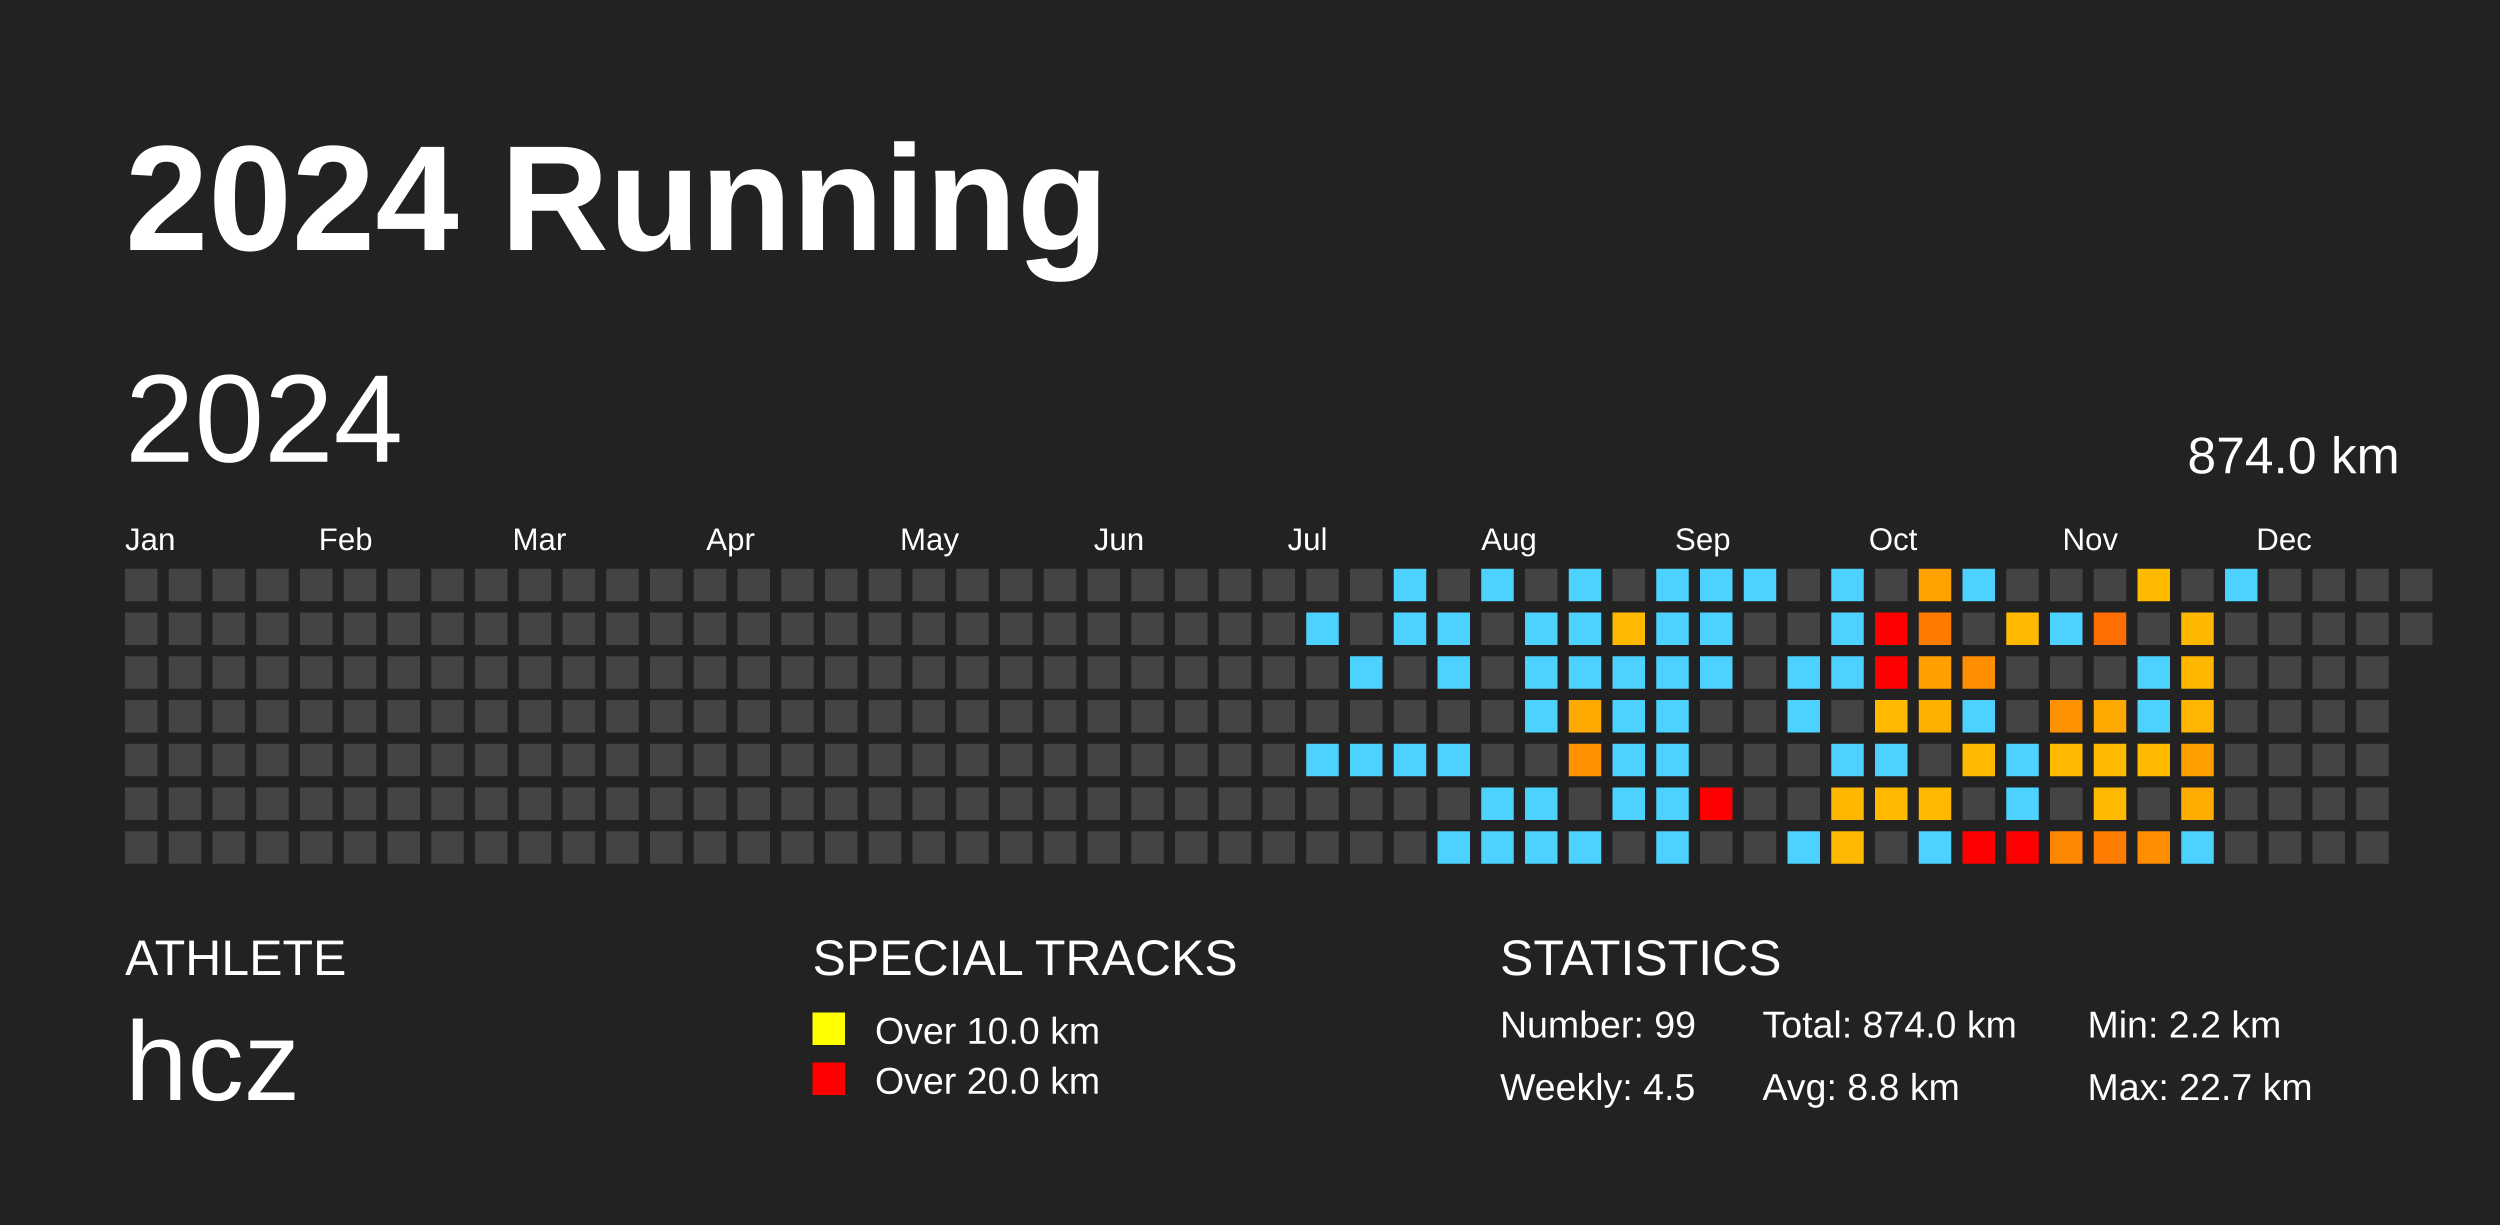
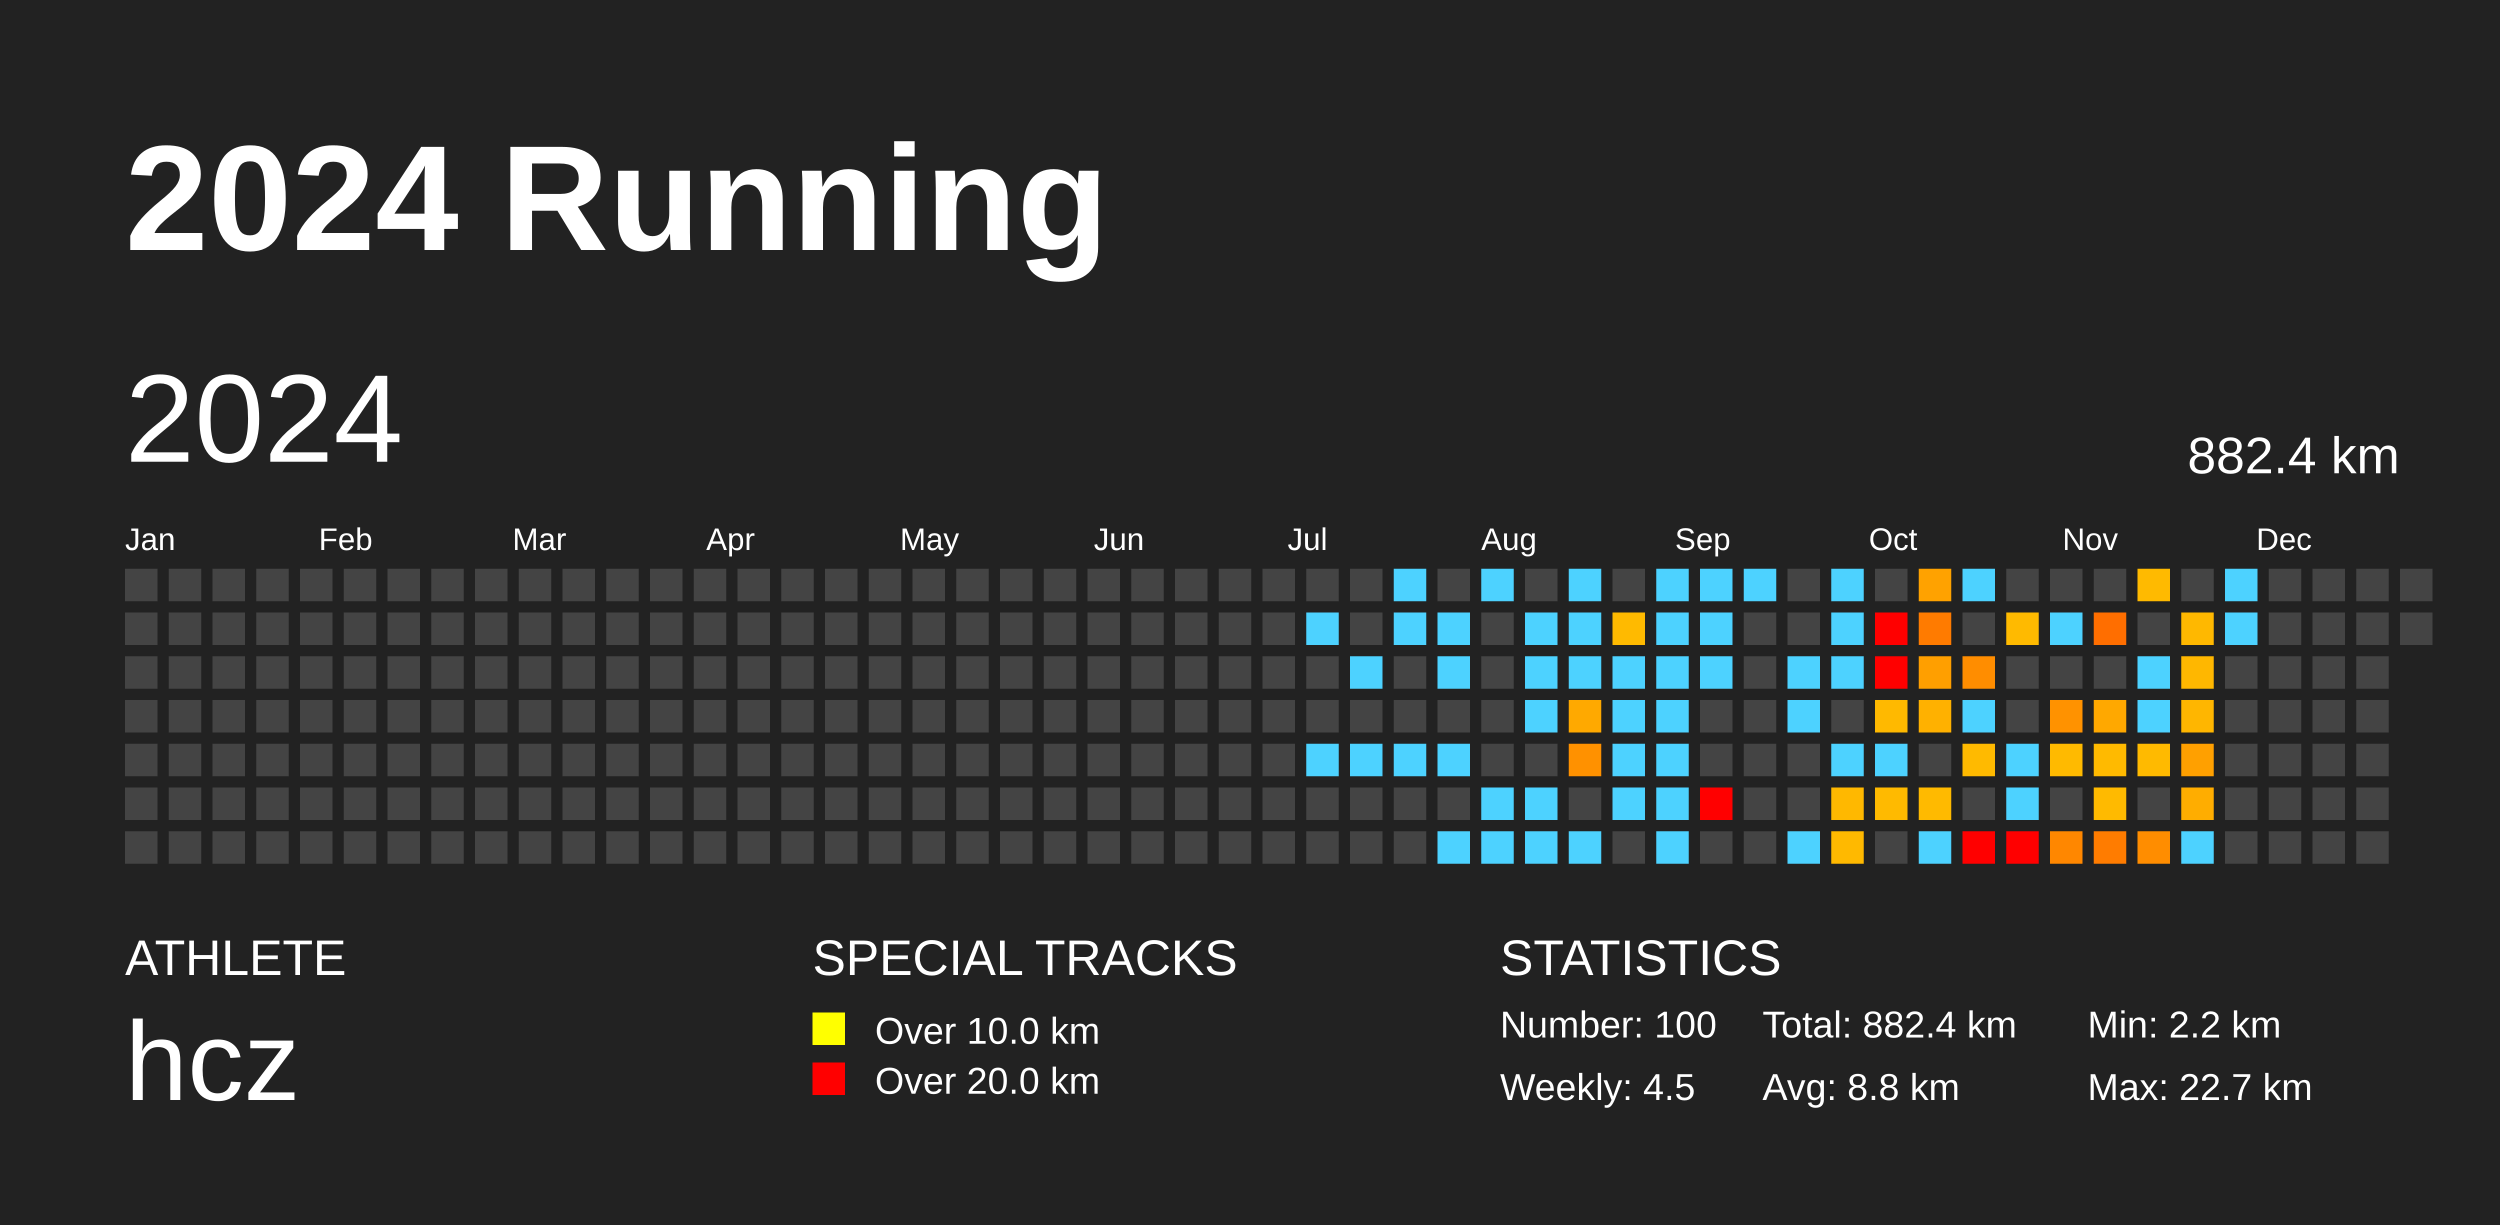
<svg xmlns="http://www.w3.org/2000/svg" baseProfile="full" height="98mm" version="1.1" viewBox="0,0,200,98" width="200mm">
  <defs />
  <rect fill="#222222" height="98" width="200" x="0" y="0" />
  <text fill="#FFFFFF" style="font-size:12px; font-family:Arial; font-weight:bold;" x="10" y="20">2024 Running</text>
  <text fill="#FFFFFF" style="font-size:4px; font-family:Arial" x="10" y="78">ATHLETE</text>
  <text fill="#FFFFFF" style="font-size:9px; font-family:Arial" x="10" y="88">hcz</text>
  <text fill="#FFFFFF" style="font-size:4px; font-family:Arial" x="65" y="78">SPECIAL TRACKS</text>
  <rect fill="yellow" height="2.6" width="2.6" x="65" y="81" />
  <text fill="#FFFFFF" style="font-size:3px; font-family:Arial" x="70" y="83.5">Over 10.0 km</text>
  <rect fill="red" height="2.6" width="2.6" x="65" y="85" />
  <text fill="#FFFFFF" style="font-size:3px; font-family:Arial" x="70" y="87.5">Over 20.0 km</text>
  <text fill="#FFFFFF" style="font-size:4px; font-family:Arial" x="120" y="78">STATISTICS</text>
-   <text fill="#FFFFFF" style="font-size:3px; font-family:Arial" x="120" y="83">Number: 99</text>
+   <text fill="#FFFFFF" style="font-size:3px; font-family:Arial" x="120" y="83">Number: 100</text>
  <text fill="#FFFFFF" style="font-size:3px; font-family:Arial" x="120" y="88">Weekly: 4.5</text>
-   <text fill="#FFFFFF" style="font-size:3px; font-family:Arial" x="141" y="83">Total: 874.0 km</text>
+   <text fill="#FFFFFF" style="font-size:3px; font-family:Arial" x="141" y="83">Total: 882.4 km</text>
  <text fill="#FFFFFF" style="font-size:3px; font-family:Arial" x="141" y="88">Avg: 8.8 km</text>
  <text fill="#FFFFFF" style="font-size:3px; font-family:Arial" x="167" y="83">Min: 2.2 km</text>
  <text fill="#FFFFFF" style="font-size:3px; font-family:Arial" x="167" y="88">Max: 22.7 km</text>
  <text dominant-baseline="hanging" fill="#FFFFFF" style="font-size:10.0px; font-family:Arial;" x="10" y="30">2024</text>
-   <text dominant-baseline="hanging" fill="#FFFFFF" style="font-size:4.125px; font-family:Arial;" x="175" y="35">874.0 km</text>
+   <text dominant-baseline="hanging" fill="#FFFFFF" style="font-size:4.125px; font-family:Arial;" x="175" y="35">882.4 km</text>
  <text fill="#FFFFFF" style="font-size:2.5px; font-family:Arial" x="10.0" y="44">Jan</text>
  <text fill="#FFFFFF" style="font-size:2.5px; font-family:Arial" x="25.5" y="44">Feb</text>
  <text fill="#FFFFFF" style="font-size:2.5px; font-family:Arial" x="41.0" y="44">Mar</text>
  <text fill="#FFFFFF" style="font-size:2.5px; font-family:Arial" x="56.5" y="44">Apr</text>
  <text fill="#FFFFFF" style="font-size:2.5px; font-family:Arial" x="72.0" y="44">May</text>
  <text fill="#FFFFFF" style="font-size:2.5px; font-family:Arial" x="87.5" y="44">Jun</text>
  <text fill="#FFFFFF" style="font-size:2.5px; font-family:Arial" x="103.0" y="44">Jul</text>
  <text fill="#FFFFFF" style="font-size:2.5px; font-family:Arial" x="118.5" y="44">Aug</text>
  <text fill="#FFFFFF" style="font-size:2.5px; font-family:Arial" x="134.0" y="44">Sep</text>
  <text fill="#FFFFFF" style="font-size:2.5px; font-family:Arial" x="149.5" y="44">Oct</text>
  <text fill="#FFFFFF" style="font-size:2.5px; font-family:Arial" x="165.0" y="44">Nov</text>
  <text fill="#FFFFFF" style="font-size:2.5px; font-family:Arial" x="180.5" y="44">Dec</text>
  <rect fill="#444444" height="2.6" width="2.6" x="10.0" y="45.5" />
  <rect fill="#444444" height="2.6" width="2.6" x="10.0" y="49.0" />
  <rect fill="#444444" height="2.6" width="2.6" x="10.0" y="52.5" />
  <rect fill="#444444" height="2.6" width="2.6" x="10.0" y="56.0" />
  <rect fill="#444444" height="2.6" width="2.6" x="10.0" y="59.5" />
  <rect fill="#444444" height="2.6" width="2.6" x="10.0" y="63.0" />
  <rect fill="#444444" height="2.6" width="2.6" x="10.0" y="66.5" />
  <rect fill="#444444" height="2.6" width="2.6" x="13.5" y="45.5" />
  <rect fill="#444444" height="2.6" width="2.6" x="13.5" y="49.0" />
  <rect fill="#444444" height="2.6" width="2.6" x="13.5" y="52.5" />
  <rect fill="#444444" height="2.6" width="2.6" x="13.5" y="56.0" />
  <rect fill="#444444" height="2.6" width="2.6" x="13.5" y="59.5" />
  <rect fill="#444444" height="2.6" width="2.6" x="13.5" y="63.0" />
  <rect fill="#444444" height="2.6" width="2.6" x="13.5" y="66.5" />
  <rect fill="#444444" height="2.6" width="2.6" x="17.0" y="45.5" />
  <rect fill="#444444" height="2.6" width="2.6" x="17.0" y="49.0" />
  <rect fill="#444444" height="2.6" width="2.6" x="17.0" y="52.5" />
  <rect fill="#444444" height="2.6" width="2.6" x="17.0" y="56.0" />
  <rect fill="#444444" height="2.6" width="2.6" x="17.0" y="59.5" />
  <rect fill="#444444" height="2.6" width="2.6" x="17.0" y="63.0" />
  <rect fill="#444444" height="2.6" width="2.6" x="17.0" y="66.5" />
  <rect fill="#444444" height="2.6" width="2.6" x="20.5" y="45.5" />
  <rect fill="#444444" height="2.6" width="2.6" x="20.5" y="49.0" />
  <rect fill="#444444" height="2.6" width="2.6" x="20.5" y="52.5" />
  <rect fill="#444444" height="2.6" width="2.6" x="20.5" y="56.0" />
  <rect fill="#444444" height="2.6" width="2.6" x="20.5" y="59.5" />
  <rect fill="#444444" height="2.6" width="2.6" x="20.5" y="63.0" />
  <rect fill="#444444" height="2.6" width="2.6" x="20.5" y="66.5" />
  <rect fill="#444444" height="2.6" width="2.6" x="24.0" y="45.5" />
  <rect fill="#444444" height="2.6" width="2.6" x="24.0" y="49.0" />
  <rect fill="#444444" height="2.6" width="2.6" x="24.0" y="52.5" />
  <rect fill="#444444" height="2.6" width="2.6" x="24.0" y="56.0" />
  <rect fill="#444444" height="2.6" width="2.6" x="24.0" y="59.5" />
  <rect fill="#444444" height="2.6" width="2.6" x="24.0" y="63.0" />
  <rect fill="#444444" height="2.6" width="2.6" x="24.0" y="66.5" />
  <rect fill="#444444" height="2.6" width="2.6" x="27.5" y="45.5" />
  <rect fill="#444444" height="2.6" width="2.6" x="27.5" y="49.0" />
  <rect fill="#444444" height="2.6" width="2.6" x="27.5" y="52.5" />
  <rect fill="#444444" height="2.6" width="2.6" x="27.5" y="56.0" />
  <rect fill="#444444" height="2.6" width="2.6" x="27.5" y="59.5" />
  <rect fill="#444444" height="2.6" width="2.6" x="27.5" y="63.0" />
  <rect fill="#444444" height="2.6" width="2.6" x="27.5" y="66.5" />
  <rect fill="#444444" height="2.6" width="2.6" x="31.0" y="45.5" />
  <rect fill="#444444" height="2.6" width="2.6" x="31.0" y="49.0" />
  <rect fill="#444444" height="2.6" width="2.6" x="31.0" y="52.5" />
  <rect fill="#444444" height="2.6" width="2.6" x="31.0" y="56.0" />
  <rect fill="#444444" height="2.6" width="2.6" x="31.0" y="59.5" />
  <rect fill="#444444" height="2.6" width="2.6" x="31.0" y="63.0" />
  <rect fill="#444444" height="2.6" width="2.6" x="31.0" y="66.5" />
  <rect fill="#444444" height="2.6" width="2.6" x="34.5" y="45.5" />
  <rect fill="#444444" height="2.6" width="2.6" x="34.5" y="49.0" />
  <rect fill="#444444" height="2.6" width="2.6" x="34.5" y="52.5" />
  <rect fill="#444444" height="2.6" width="2.6" x="34.5" y="56.0" />
  <rect fill="#444444" height="2.6" width="2.6" x="34.5" y="59.5" />
  <rect fill="#444444" height="2.6" width="2.6" x="34.5" y="63.0" />
  <rect fill="#444444" height="2.6" width="2.6" x="34.5" y="66.5" />
  <rect fill="#444444" height="2.6" width="2.6" x="38.0" y="45.5" />
  <rect fill="#444444" height="2.6" width="2.6" x="38.0" y="49.0" />
  <rect fill="#444444" height="2.6" width="2.6" x="38.0" y="52.5" />
  <rect fill="#444444" height="2.6" width="2.6" x="38.0" y="56.0" />
  <rect fill="#444444" height="2.6" width="2.6" x="38.0" y="59.5" />
  <rect fill="#444444" height="2.6" width="2.6" x="38.0" y="63.0" />
  <rect fill="#444444" height="2.6" width="2.6" x="38.0" y="66.5" />
  <rect fill="#444444" height="2.6" width="2.6" x="41.5" y="45.5" />
  <rect fill="#444444" height="2.6" width="2.6" x="41.5" y="49.0" />
  <rect fill="#444444" height="2.6" width="2.6" x="41.5" y="52.5" />
  <rect fill="#444444" height="2.6" width="2.6" x="41.5" y="56.0" />
  <rect fill="#444444" height="2.6" width="2.6" x="41.5" y="59.5" />
  <rect fill="#444444" height="2.6" width="2.6" x="41.5" y="63.0" />
  <rect fill="#444444" height="2.6" width="2.6" x="41.5" y="66.5" />
  <rect fill="#444444" height="2.6" width="2.6" x="45.0" y="45.5" />
  <rect fill="#444444" height="2.6" width="2.6" x="45.0" y="49.0" />
  <rect fill="#444444" height="2.6" width="2.6" x="45.0" y="52.5" />
  <rect fill="#444444" height="2.6" width="2.6" x="45.0" y="56.0" />
  <rect fill="#444444" height="2.6" width="2.6" x="45.0" y="59.5" />
  <rect fill="#444444" height="2.6" width="2.6" x="45.0" y="63.0" />
  <rect fill="#444444" height="2.6" width="2.6" x="45.0" y="66.5" />
  <rect fill="#444444" height="2.6" width="2.6" x="48.5" y="45.5" />
  <rect fill="#444444" height="2.6" width="2.6" x="48.5" y="49.0" />
  <rect fill="#444444" height="2.6" width="2.6" x="48.5" y="52.5" />
  <rect fill="#444444" height="2.6" width="2.6" x="48.5" y="56.0" />
  <rect fill="#444444" height="2.6" width="2.6" x="48.5" y="59.5" />
  <rect fill="#444444" height="2.6" width="2.6" x="48.5" y="63.0" />
  <rect fill="#444444" height="2.6" width="2.6" x="48.5" y="66.5" />
  <rect fill="#444444" height="2.6" width="2.6" x="52.0" y="45.5" />
  <rect fill="#444444" height="2.6" width="2.6" x="52.0" y="49.0" />
  <rect fill="#444444" height="2.6" width="2.6" x="52.0" y="52.5" />
  <rect fill="#444444" height="2.6" width="2.6" x="52.0" y="56.0" />
  <rect fill="#444444" height="2.6" width="2.6" x="52.0" y="59.5" />
  <rect fill="#444444" height="2.6" width="2.6" x="52.0" y="63.0" />
  <rect fill="#444444" height="2.6" width="2.6" x="52.0" y="66.5" />
  <rect fill="#444444" height="2.6" width="2.6" x="55.5" y="45.5" />
  <rect fill="#444444" height="2.6" width="2.6" x="55.5" y="49.0" />
  <rect fill="#444444" height="2.6" width="2.6" x="55.5" y="52.5" />
  <rect fill="#444444" height="2.6" width="2.6" x="55.5" y="56.0" />
  <rect fill="#444444" height="2.6" width="2.6" x="55.5" y="59.5" />
  <rect fill="#444444" height="2.6" width="2.6" x="55.5" y="63.0" />
  <rect fill="#444444" height="2.6" width="2.6" x="55.5" y="66.5" />
  <rect fill="#444444" height="2.6" width="2.6" x="59.0" y="45.5" />
  <rect fill="#444444" height="2.6" width="2.6" x="59.0" y="49.0" />
  <rect fill="#444444" height="2.6" width="2.6" x="59.0" y="52.5" />
  <rect fill="#444444" height="2.6" width="2.6" x="59.0" y="56.0" />
  <rect fill="#444444" height="2.6" width="2.6" x="59.0" y="59.5" />
  <rect fill="#444444" height="2.6" width="2.6" x="59.0" y="63.0" />
  <rect fill="#444444" height="2.6" width="2.6" x="59.0" y="66.5" />
  <rect fill="#444444" height="2.6" width="2.6" x="62.5" y="45.5" />
  <rect fill="#444444" height="2.6" width="2.6" x="62.5" y="49.0" />
  <rect fill="#444444" height="2.6" width="2.6" x="62.5" y="52.5" />
  <rect fill="#444444" height="2.6" width="2.6" x="62.5" y="56.0" />
  <rect fill="#444444" height="2.6" width="2.6" x="62.5" y="59.5" />
  <rect fill="#444444" height="2.6" width="2.6" x="62.5" y="63.0" />
  <rect fill="#444444" height="2.6" width="2.6" x="62.5" y="66.5" />
  <rect fill="#444444" height="2.6" width="2.6" x="66.0" y="45.5" />
  <rect fill="#444444" height="2.6" width="2.6" x="66.0" y="49.0" />
  <rect fill="#444444" height="2.6" width="2.6" x="66.0" y="52.5" />
  <rect fill="#444444" height="2.6" width="2.6" x="66.0" y="56.0" />
  <rect fill="#444444" height="2.6" width="2.6" x="66.0" y="59.5" />
  <rect fill="#444444" height="2.6" width="2.6" x="66.0" y="63.0" />
  <rect fill="#444444" height="2.6" width="2.6" x="66.0" y="66.5" />
  <rect fill="#444444" height="2.6" width="2.6" x="69.5" y="45.5" />
  <rect fill="#444444" height="2.6" width="2.6" x="69.5" y="49.0" />
  <rect fill="#444444" height="2.6" width="2.6" x="69.5" y="52.5" />
  <rect fill="#444444" height="2.6" width="2.6" x="69.5" y="56.0" />
  <rect fill="#444444" height="2.6" width="2.6" x="69.5" y="59.5" />
  <rect fill="#444444" height="2.6" width="2.6" x="69.5" y="63.0" />
  <rect fill="#444444" height="2.6" width="2.6" x="69.5" y="66.5" />
  <rect fill="#444444" height="2.6" width="2.6" x="73.0" y="45.5" />
  <rect fill="#444444" height="2.6" width="2.6" x="73.0" y="49.0" />
  <rect fill="#444444" height="2.6" width="2.6" x="73.0" y="52.5" />
  <rect fill="#444444" height="2.6" width="2.6" x="73.0" y="56.0" />
  <rect fill="#444444" height="2.6" width="2.6" x="73.0" y="59.5" />
  <rect fill="#444444" height="2.6" width="2.6" x="73.0" y="63.0" />
  <rect fill="#444444" height="2.6" width="2.6" x="73.0" y="66.5" />
  <rect fill="#444444" height="2.6" width="2.6" x="76.5" y="45.5" />
  <rect fill="#444444" height="2.6" width="2.6" x="76.5" y="49.0" />
  <rect fill="#444444" height="2.6" width="2.6" x="76.5" y="52.5" />
  <rect fill="#444444" height="2.6" width="2.6" x="76.5" y="56.0" />
  <rect fill="#444444" height="2.6" width="2.6" x="76.5" y="59.5" />
  <rect fill="#444444" height="2.6" width="2.6" x="76.5" y="63.0" />
  <rect fill="#444444" height="2.6" width="2.6" x="76.5" y="66.5" />
  <rect fill="#444444" height="2.6" width="2.6" x="80.0" y="45.5" />
  <rect fill="#444444" height="2.6" width="2.6" x="80.0" y="49.0" />
  <rect fill="#444444" height="2.6" width="2.6" x="80.0" y="52.5" />
  <rect fill="#444444" height="2.6" width="2.6" x="80.0" y="56.0" />
  <rect fill="#444444" height="2.6" width="2.6" x="80.0" y="59.5" />
  <rect fill="#444444" height="2.6" width="2.6" x="80.0" y="63.0" />
  <rect fill="#444444" height="2.6" width="2.6" x="80.0" y="66.5" />
  <rect fill="#444444" height="2.6" width="2.6" x="83.5" y="45.5" />
  <rect fill="#444444" height="2.6" width="2.6" x="83.5" y="49.0" />
  <rect fill="#444444" height="2.6" width="2.6" x="83.5" y="52.5" />
  <rect fill="#444444" height="2.6" width="2.6" x="83.5" y="56.0" />
  <rect fill="#444444" height="2.6" width="2.6" x="83.5" y="59.5" />
  <rect fill="#444444" height="2.6" width="2.6" x="83.5" y="63.0" />
  <rect fill="#444444" height="2.6" width="2.6" x="83.5" y="66.5" />
  <rect fill="#444444" height="2.6" width="2.6" x="87.0" y="45.5" />
  <rect fill="#444444" height="2.6" width="2.6" x="87.0" y="49.0" />
  <rect fill="#444444" height="2.6" width="2.6" x="87.0" y="52.5" />
  <rect fill="#444444" height="2.6" width="2.6" x="87.0" y="56.0" />
  <rect fill="#444444" height="2.6" width="2.6" x="87.0" y="59.5" />
  <rect fill="#444444" height="2.6" width="2.6" x="87.0" y="63.0" />
  <rect fill="#444444" height="2.6" width="2.6" x="87.0" y="66.5" />
  <rect fill="#444444" height="2.6" width="2.6" x="90.5" y="45.5" />
  <rect fill="#444444" height="2.6" width="2.6" x="90.5" y="49.0" />
  <rect fill="#444444" height="2.6" width="2.6" x="90.5" y="52.5" />
  <rect fill="#444444" height="2.6" width="2.6" x="90.5" y="56.0" />
  <rect fill="#444444" height="2.6" width="2.6" x="90.5" y="59.5" />
  <rect fill="#444444" height="2.6" width="2.6" x="90.5" y="63.0" />
  <rect fill="#444444" height="2.6" width="2.6" x="90.5" y="66.5" />
  <rect fill="#444444" height="2.6" width="2.6" x="94.0" y="45.5" />
  <rect fill="#444444" height="2.6" width="2.6" x="94.0" y="49.0" />
  <rect fill="#444444" height="2.6" width="2.6" x="94.0" y="52.5" />
  <rect fill="#444444" height="2.6" width="2.6" x="94.0" y="56.0" />
  <rect fill="#444444" height="2.6" width="2.6" x="94.0" y="59.5" />
  <rect fill="#444444" height="2.6" width="2.6" x="94.0" y="63.0" />
  <rect fill="#444444" height="2.6" width="2.6" x="94.0" y="66.5" />
  <rect fill="#444444" height="2.6" width="2.6" x="97.5" y="45.5" />
  <rect fill="#444444" height="2.6" width="2.6" x="97.5" y="49.0" />
  <rect fill="#444444" height="2.6" width="2.6" x="97.5" y="52.5" />
  <rect fill="#444444" height="2.6" width="2.6" x="97.5" y="56.0" />
  <rect fill="#444444" height="2.6" width="2.6" x="97.5" y="59.5" />
  <rect fill="#444444" height="2.6" width="2.6" x="97.5" y="63.0" />
  <rect fill="#444444" height="2.6" width="2.6" x="97.5" y="66.5" />
  <rect fill="#444444" height="2.6" width="2.6" x="101.0" y="45.5" />
  <rect fill="#444444" height="2.6" width="2.6" x="101.0" y="49.0" />
  <rect fill="#444444" height="2.6" width="2.6" x="101.0" y="52.5" />
  <rect fill="#444444" height="2.6" width="2.6" x="101.0" y="56.0" />
  <rect fill="#444444" height="2.6" width="2.6" x="101.0" y="59.5" />
  <rect fill="#444444" height="2.6" width="2.6" x="101.0" y="63.0" />
  <rect fill="#444444" height="2.6" width="2.6" x="101.0" y="66.5" />
  <rect fill="#444444" height="2.6" width="2.6" x="104.5" y="45.5" />
  <rect fill="#4dd2ff" height="2.6" width="2.6" x="104.5" y="49.0" />
  <rect fill="#444444" height="2.6" width="2.6" x="104.5" y="52.5" />
  <rect fill="#444444" height="2.6" width="2.6" x="104.5" y="56.0" />
  <rect fill="#4dd2ff" height="2.6" width="2.6" x="104.5" y="59.5" />
  <rect fill="#444444" height="2.6" width="2.6" x="104.5" y="63.0" />
  <rect fill="#444444" height="2.6" width="2.6" x="104.5" y="66.5" />
  <rect fill="#444444" height="2.6" width="2.6" x="108.0" y="45.5" />
  <rect fill="#444444" height="2.6" width="2.6" x="108.0" y="49.0" />
  <rect fill="#4dd2ff" height="2.6" width="2.6" x="108.0" y="52.5" />
  <rect fill="#444444" height="2.6" width="2.6" x="108.0" y="56.0" />
  <rect fill="#4dd2ff" height="2.6" width="2.6" x="108.0" y="59.5" />
  <rect fill="#444444" height="2.6" width="2.6" x="108.0" y="63.0" />
  <rect fill="#444444" height="2.6" width="2.6" x="108.0" y="66.5" />
  <rect fill="#4dd2ff" height="2.6" width="2.6" x="111.5" y="45.5" />
  <rect fill="#4dd2ff" height="2.6" width="2.6" x="111.5" y="49.0" />
  <rect fill="#444444" height="2.6" width="2.6" x="111.5" y="52.5" />
  <rect fill="#444444" height="2.6" width="2.6" x="111.5" y="56.0" />
  <rect fill="#4dd2ff" height="2.6" width="2.6" x="111.5" y="59.5" />
  <rect fill="#444444" height="2.6" width="2.6" x="111.5" y="63.0" />
  <rect fill="#444444" height="2.6" width="2.6" x="111.5" y="66.5" />
  <rect fill="#444444" height="2.6" width="2.6" x="115.0" y="45.5" />
  <rect fill="#4dd2ff" height="2.6" width="2.6" x="115.0" y="49.0" />
  <rect fill="#4dd2ff" height="2.6" width="2.6" x="115.0" y="52.5" />
  <rect fill="#444444" height="2.6" width="2.6" x="115.0" y="56.0" />
  <rect fill="#4dd2ff" height="2.6" width="2.6" x="115.0" y="59.5" />
  <rect fill="#444444" height="2.6" width="2.6" x="115.0" y="63.0" />
  <rect fill="#4dd2ff" height="2.6" width="2.6" x="115.0" y="66.5" />
  <rect fill="#4dd2ff" height="2.6" width="2.6" x="118.5" y="45.5" />
  <rect fill="#444444" height="2.6" width="2.6" x="118.5" y="49.0" />
  <rect fill="#444444" height="2.6" width="2.6" x="118.5" y="52.5" />
  <rect fill="#444444" height="2.6" width="2.6" x="118.5" y="56.0" />
  <rect fill="#444444" height="2.6" width="2.6" x="118.5" y="59.5" />
  <rect fill="#4dd2ff" height="2.6" width="2.6" x="118.5" y="63.0" />
  <rect fill="#4dd2ff" height="2.6" width="2.6" x="118.5" y="66.5" />
  <rect fill="#444444" height="2.6" width="2.6" x="122.0" y="45.5" />
  <rect fill="#4dd2ff" height="2.6" width="2.6" x="122.0" y="49.0" />
  <rect fill="#4dd2ff" height="2.6" width="2.6" x="122.0" y="52.5" />
  <rect fill="#4dd2ff" height="2.6" width="2.6" x="122.0" y="56.0" />
  <rect fill="#444444" height="2.6" width="2.6" x="122.0" y="59.5" />
  <rect fill="#4dd2ff" height="2.6" width="2.6" x="122.0" y="63.0" />
  <rect fill="#4dd2ff" height="2.6" width="2.6" x="122.0" y="66.5" />
  <rect fill="#4dd2ff" height="2.6" width="2.6" x="125.5" y="45.5" />
  <rect fill="#4dd2ff" height="2.6" width="2.6" x="125.5" y="49.0" />
  <rect fill="#4dd2ff" height="2.6" width="2.6" x="125.5" y="52.5" />
  <rect fill="#ffa900" height="2.6" width="2.6" x="125.5" y="56.0" />
  <rect fill="#ff9100" height="2.6" width="2.6" x="125.5" y="59.5" />
  <rect fill="#444444" height="2.6" width="2.6" x="125.5" y="63.0" />
  <rect fill="#4dd2ff" height="2.6" width="2.6" x="125.5" y="66.5" />
  <rect fill="#444444" height="2.6" width="2.6" x="129.0" y="45.5" />
  <rect fill="#ffba00" height="2.6" width="2.6" x="129.0" y="49.0" />
  <rect fill="#4dd2ff" height="2.6" width="2.6" x="129.0" y="52.5" />
  <rect fill="#4dd2ff" height="2.6" width="2.6" x="129.0" y="56.0" />
  <rect fill="#4dd2ff" height="2.6" width="2.6" x="129.0" y="59.5" />
  <rect fill="#4dd2ff" height="2.6" width="2.6" x="129.0" y="63.0" />
  <rect fill="#444444" height="2.6" width="2.6" x="129.0" y="66.5" />
  <rect fill="#4dd2ff" height="2.6" width="2.6" x="132.5" y="45.5" />
  <rect fill="#4dd2ff" height="2.6" width="2.6" x="132.5" y="49.0" />
  <rect fill="#4dd2ff" height="2.6" width="2.6" x="132.5" y="52.5" />
  <rect fill="#4dd2ff" height="2.6" width="2.6" x="132.5" y="56.0" />
  <rect fill="#4dd2ff" height="2.6" width="2.6" x="132.5" y="59.5" />
  <rect fill="#4dd2ff" height="2.6" width="2.6" x="132.5" y="63.0" />
  <rect fill="#4dd2ff" height="2.6" width="2.6" x="132.5" y="66.5" />
  <rect fill="#4dd2ff" height="2.6" width="2.6" x="136.0" y="45.5" />
  <rect fill="#4dd2ff" height="2.6" width="2.6" x="136.0" y="49.0" />
  <rect fill="#4dd2ff" height="2.6" width="2.6" x="136.0" y="52.5" />
  <rect fill="#444444" height="2.6" width="2.6" x="136.0" y="56.0" />
  <rect fill="#444444" height="2.6" width="2.6" x="136.0" y="59.5" />
  <rect fill="red" height="2.6" width="2.6" x="136.0" y="63.0" />
  <rect fill="#444444" height="2.6" width="2.6" x="136.0" y="66.5" />
  <rect fill="#4dd2ff" height="2.6" width="2.6" x="139.5" y="45.5" />
  <rect fill="#444444" height="2.6" width="2.6" x="139.5" y="49.0" />
  <rect fill="#444444" height="2.6" width="2.6" x="139.5" y="52.5" />
  <rect fill="#444444" height="2.6" width="2.6" x="139.5" y="56.0" />
  <rect fill="#444444" height="2.6" width="2.6" x="139.5" y="59.5" />
  <rect fill="#444444" height="2.6" width="2.6" x="139.5" y="63.0" />
  <rect fill="#444444" height="2.6" width="2.6" x="139.5" y="66.5" />
  <rect fill="#444444" height="2.6" width="2.6" x="143.0" y="45.5" />
  <rect fill="#444444" height="2.6" width="2.6" x="143.0" y="49.0" />
  <rect fill="#4dd2ff" height="2.6" width="2.6" x="143.0" y="52.5" />
  <rect fill="#4dd2ff" height="2.6" width="2.6" x="143.0" y="56.0" />
  <rect fill="#444444" height="2.6" width="2.6" x="143.0" y="59.5" />
  <rect fill="#444444" height="2.6" width="2.6" x="143.0" y="63.0" />
  <rect fill="#4dd2ff" height="2.6" width="2.6" x="143.0" y="66.5" />
  <rect fill="#4dd2ff" height="2.6" width="2.6" x="146.5" y="45.5" />
  <rect fill="#4dd2ff" height="2.6" width="2.6" x="146.5" y="49.0" />
  <rect fill="#4dd2ff" height="2.6" width="2.6" x="146.5" y="52.5" />
  <rect fill="#444444" height="2.6" width="2.6" x="146.5" y="56.0" />
  <rect fill="#4dd2ff" height="2.6" width="2.6" x="146.5" y="59.5" />
  <rect fill="#ffb800" height="2.6" width="2.6" x="146.5" y="63.0" />
  <rect fill="#ffb900" height="2.6" width="2.6" x="146.5" y="66.5" />
  <rect fill="#444444" height="2.6" width="2.6" x="150.0" y="45.5" />
  <rect fill="red" height="2.6" width="2.6" x="150.0" y="49.0" />
  <rect fill="red" height="2.6" width="2.6" x="150.0" y="52.5" />
  <rect fill="#ffb900" height="2.6" width="2.6" x="150.0" y="56.0" />
  <rect fill="#4dd2ff" height="2.6" width="2.6" x="150.0" y="59.5" />
  <rect fill="#ffba00" height="2.6" width="2.6" x="150.0" y="63.0" />
  <rect fill="#444444" height="2.6" width="2.6" x="150.0" y="66.5" />
  <rect fill="#ffa200" height="2.6" width="2.6" x="153.5" y="45.5" />
  <rect fill="#ff7b00" height="2.6" width="2.6" x="153.5" y="49.0" />
  <rect fill="#ff9f00" height="2.6" width="2.6" x="153.5" y="52.5" />
  <rect fill="#ffb100" height="2.6" width="2.6" x="153.5" y="56.0" />
  <rect fill="#444444" height="2.6" width="2.6" x="153.5" y="59.5" />
  <rect fill="#ffba00" height="2.6" width="2.6" x="153.5" y="63.0" />
  <rect fill="#4dd2ff" height="2.6" width="2.6" x="153.5" y="66.5" />
  <rect fill="#4dd2ff" height="2.6" width="2.6" x="157.0" y="45.5" />
  <rect fill="#444444" height="2.6" width="2.6" x="157.0" y="49.0" />
  <rect fill="#ff8d00" height="2.6" width="2.6" x="157.0" y="52.5" />
  <rect fill="#4dd2ff" height="2.6" width="2.6" x="157.0" y="56.0" />
  <rect fill="#ffba00" height="2.6" width="2.6" x="157.0" y="59.5" />
  <rect fill="#444444" height="2.6" width="2.6" x="157.0" y="63.0" />
  <rect fill="red" height="2.6" width="2.6" x="157.0" y="66.5" />
  <rect fill="#444444" height="2.6" width="2.6" x="160.5" y="45.5" />
  <rect fill="#ffba00" height="2.6" width="2.6" x="160.5" y="49.0" />
  <rect fill="#444444" height="2.6" width="2.6" x="160.5" y="52.5" />
  <rect fill="#444444" height="2.6" width="2.6" x="160.5" y="56.0" />
  <rect fill="#4dd2ff" height="2.6" width="2.6" x="160.5" y="59.5" />
  <rect fill="#4dd2ff" height="2.6" width="2.6" x="160.5" y="63.0" />
  <rect fill="red" height="2.6" width="2.6" x="160.5" y="66.5" />
  <rect fill="#444444" height="2.6" width="2.6" x="164.0" y="45.5" />
  <rect fill="#4dd2ff" height="2.6" width="2.6" x="164.0" y="49.0" />
  <rect fill="#444444" height="2.6" width="2.6" x="164.0" y="52.5" />
  <rect fill="#ff9200" height="2.6" width="2.6" x="164.0" y="56.0" />
  <rect fill="#ffba00" height="2.6" width="2.6" x="164.0" y="59.5" />
  <rect fill="#444444" height="2.6" width="2.6" x="164.0" y="63.0" />
  <rect fill="#ff8700" height="2.6" width="2.6" x="164.0" y="66.5" />
  <rect fill="#444444" height="2.6" width="2.6" x="167.5" y="45.5" />
  <rect fill="#ff6e00" height="2.6" width="2.6" x="167.5" y="49.0" />
  <rect fill="#444444" height="2.6" width="2.6" x="167.5" y="52.5" />
  <rect fill="#ffa800" height="2.6" width="2.6" x="167.5" y="56.0" />
  <rect fill="#ffba00" height="2.6" width="2.6" x="167.5" y="59.5" />
  <rect fill="#ffba00" height="2.6" width="2.6" x="167.5" y="63.0" />
  <rect fill="#ff7c00" height="2.6" width="2.6" x="167.5" y="66.5" />
  <rect fill="#ffba00" height="2.6" width="2.6" x="171.0" y="45.5" />
  <rect fill="#444444" height="2.6" width="2.6" x="171.0" y="49.0" />
  <rect fill="#4dd2ff" height="2.6" width="2.6" x="171.0" y="52.5" />
  <rect fill="#4dd2ff" height="2.6" width="2.6" x="171.0" y="56.0" />
  <rect fill="#ffba00" height="2.6" width="2.6" x="171.0" y="59.5" />
  <rect fill="#444444" height="2.6" width="2.6" x="171.0" y="63.0" />
  <rect fill="#ff8d00" height="2.6" width="2.6" x="171.0" y="66.5" />
  <rect fill="#444444" height="2.6" width="2.6" x="174.5" y="45.5" />
  <rect fill="#ffb800" height="2.6" width="2.6" x="174.5" y="49.0" />
  <rect fill="#ffb700" height="2.6" width="2.6" x="174.5" y="52.5" />
  <rect fill="#ffb600" height="2.6" width="2.6" x="174.5" y="56.0" />
  <rect fill="#ffa000" height="2.6" width="2.6" x="174.5" y="59.5" />
  <rect fill="#ffad00" height="2.6" width="2.6" x="174.5" y="63.0" />
  <rect fill="#4dd2ff" height="2.6" width="2.6" x="174.5" y="66.5" />
  <rect fill="#4dd2ff" height="2.6" width="2.6" x="178.0" y="45.5" />
-   <rect fill="#444444" height="2.6" width="2.6" x="178.0" y="49.0" />
+   <rect fill="#4dd2ff" height="2.6" width="2.6" x="178.0" y="49.0" />
  <rect fill="#444444" height="2.6" width="2.6" x="178.0" y="52.5" />
  <rect fill="#444444" height="2.6" width="2.6" x="178.0" y="56.0" />
  <rect fill="#444444" height="2.6" width="2.6" x="178.0" y="59.5" />
  <rect fill="#444444" height="2.6" width="2.6" x="178.0" y="63.0" />
  <rect fill="#444444" height="2.6" width="2.6" x="178.0" y="66.5" />
  <rect fill="#444444" height="2.6" width="2.6" x="181.5" y="45.5" />
  <rect fill="#444444" height="2.6" width="2.6" x="181.5" y="49.0" />
  <rect fill="#444444" height="2.6" width="2.6" x="181.5" y="52.5" />
  <rect fill="#444444" height="2.6" width="2.6" x="181.5" y="56.0" />
  <rect fill="#444444" height="2.6" width="2.6" x="181.5" y="59.5" />
  <rect fill="#444444" height="2.6" width="2.6" x="181.5" y="63.0" />
  <rect fill="#444444" height="2.6" width="2.6" x="181.5" y="66.5" />
  <rect fill="#444444" height="2.6" width="2.6" x="185.0" y="45.5" />
  <rect fill="#444444" height="2.6" width="2.6" x="185.0" y="49.0" />
  <rect fill="#444444" height="2.6" width="2.6" x="185.0" y="52.5" />
  <rect fill="#444444" height="2.6" width="2.6" x="185.0" y="56.0" />
  <rect fill="#444444" height="2.6" width="2.6" x="185.0" y="59.5" />
  <rect fill="#444444" height="2.6" width="2.6" x="185.0" y="63.0" />
  <rect fill="#444444" height="2.6" width="2.6" x="185.0" y="66.5" />
  <rect fill="#444444" height="2.6" width="2.6" x="188.5" y="45.5" />
  <rect fill="#444444" height="2.6" width="2.6" x="188.5" y="49.0" />
  <rect fill="#444444" height="2.6" width="2.6" x="188.5" y="52.5" />
  <rect fill="#444444" height="2.6" width="2.6" x="188.5" y="56.0" />
  <rect fill="#444444" height="2.6" width="2.6" x="188.5" y="59.5" />
  <rect fill="#444444" height="2.6" width="2.6" x="188.5" y="63.0" />
  <rect fill="#444444" height="2.6" width="2.6" x="188.5" y="66.5" />
  <rect fill="#444444" height="2.6" width="2.6" x="192.0" y="45.5" />
  <rect fill="#444444" height="2.6" width="2.6" x="192.0" y="49.0" />
</svg>
